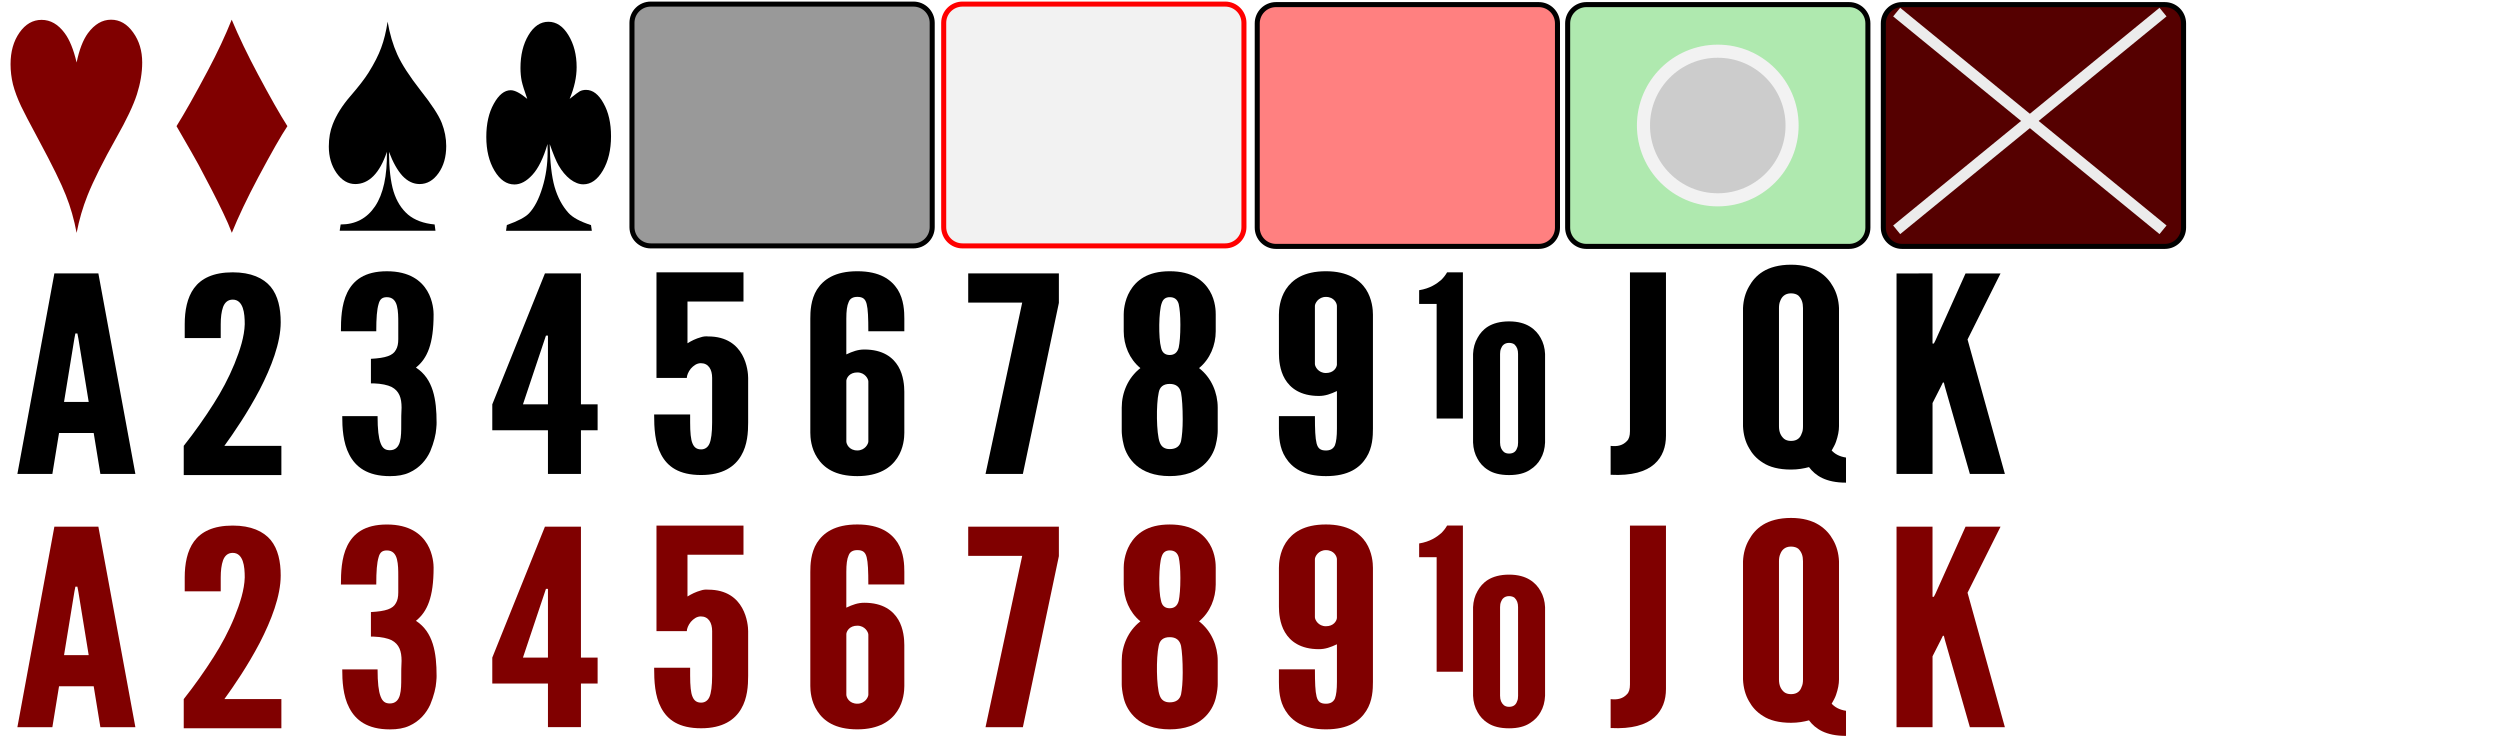
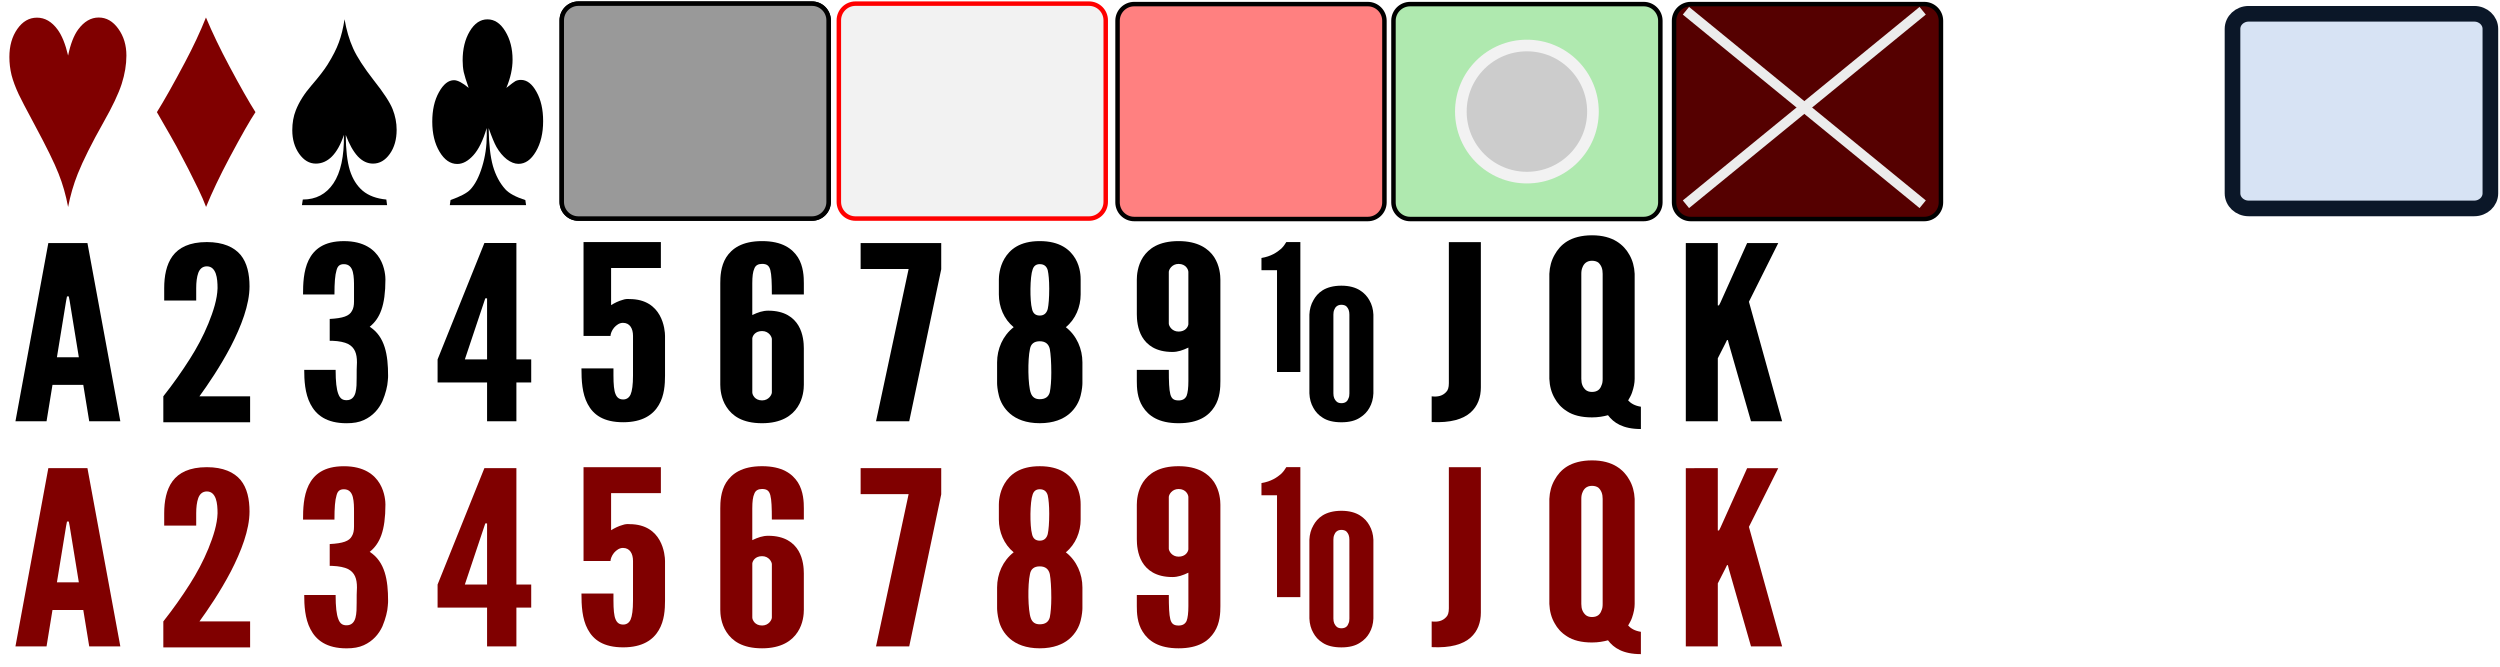
- <svg xmlns="http://www.w3.org/2000/svg" width="480" height="144" viewBox="0 0 127 38.1" version="1.1" id="svg8">
+ <svg xmlns="http://www.w3.org/2000/svg" width="540" height="144" viewBox="0 0 142.875 38.1" version="1.1" id="svg8">
  <defs id="defs2" />
  <g id="layer1" transform="translate(0,-258.9)">
    <rect style="fill:#999999;fill-opacity:1;stroke:#000000;stroke-width:0.256;stroke-linecap:butt;stroke-linejoin:bevel;stroke-miterlimit:4;stroke-dasharray:none" id="rect3921" width="15.252" height="12.283" x="32.104" y="259.108" ry="0.953" rx="0.953" />
    <path id="path3733" style="font-style:normal;font-variant:normal;font-weight:normal;font-stretch:normal;font-size:16.933px;line-height:1.25;font-family:NoCurvesBoustrophedon;-inkscape-font-specification:NoCurvesBoustrophedon;letter-spacing:0px;word-spacing:0px;fill:#000000;fill-opacity:1;stroke:none;stroke-width:0.233" d="m 19.692,260.004 q 0.16,0.932 0.491,1.665 0.331,0.733 1.178,1.82 0.853,1.078 1.08,1.656 0.227,0.578 0.227,1.173 0,0.828 -0.393,1.38 -0.393,0.552 -0.957,0.552 -0.479,0 -0.871,-0.414 -0.387,-0.423 -0.687,-1.225 0.006,1.268 0.233,2.019 0.233,0.742 0.736,1.173 0.509,0.423 1.35,0.5 l 0.043,0.319 h -4.866 l 0.049,-0.319 q 1.129,0 1.749,-0.923 0.626,-0.932 0.601,-2.769 -0.276,0.82 -0.687,1.234 -0.405,0.405 -0.92,0.405 -0.552,0 -0.951,-0.561 -0.393,-0.561 -0.393,-1.346 0,-0.63 0.202,-1.139 0.276,-0.707 0.896,-1.423 0.62,-0.716 0.914,-1.182 0.448,-0.716 0.65,-1.277 0.209,-0.561 0.325,-1.32 z" />
    <path id="path3735" style="font-style:normal;font-variant:normal;font-weight:normal;font-stretch:normal;font-size:16.933px;line-height:1.25;font-family:NoCurvesBoustrophedon;-inkscape-font-specification:NoCurvesBoustrophedon;letter-spacing:0px;word-spacing:0px;fill:#000000;fill-opacity:1;stroke:none;stroke-width:0.213" d="m 30.065,270.625 h -4.358 l 0.041,-0.293 q 0.848,-0.302 1.126,-0.595 0.416,-0.44 0.678,-1.303 0.267,-0.863 0.267,-1.82 0,-0.138 -0.005,-0.397 -0.314,1.07 -0.766,1.562 -0.447,0.492 -0.915,0.492 -0.596,0 -1.013,-0.699 -0.416,-0.699 -0.416,-1.717 0,-1.001 0.38,-1.682 0.38,-0.69 0.863,-0.69 0.308,0 0.838,0.44 -0.216,-0.604 -0.283,-0.906 -0.062,-0.311 -0.062,-0.664 0,-0.984 0.406,-1.665 0.406,-0.682 1.013,-0.682 0.606,0 1.018,0.682 0.416,0.682 0.416,1.622 0,0.768 -0.355,1.613 0.432,-0.345 0.519,-0.388 0.139,-0.069 0.314,-0.069 0.514,0 0.889,0.682 0.38,0.673 0.38,1.674 0,1.035 -0.416,1.743 -0.411,0.699 -0.992,0.699 -0.324,0 -0.668,-0.259 -0.339,-0.267 -0.591,-0.707 -0.18,-0.319 -0.447,-1.078 0.021,1.372 0.247,2.174 0.231,0.794 0.704,1.32 0.319,0.354 1.146,0.621 z" />
    <path id="path3737" style="font-style:normal;font-variant:normal;font-weight:normal;font-stretch:normal;font-size:16.933px;line-height:1.25;font-family:NoCurvesBoustrophedon;-inkscape-font-specification:NoCurvesBoustrophedon;letter-spacing:0px;word-spacing:0px;fill:#800000;fill-opacity:1;stroke:none;stroke-width:0.233" d="m 3.892,270.728 q -0.19,-1.018 -0.546,-1.907 -0.35,-0.897 -1.362,-2.778 -0.742,-1.38 -0.914,-1.751 -0.282,-0.604 -0.411,-1.104 -0.123,-0.509 -0.123,-1.027 0,-0.958 0.454,-1.605 0.454,-0.647 1.123,-0.647 0.675,0 1.172,0.673 0.374,0.5 0.607,1.493 0.202,-0.975 0.571,-1.484 0.509,-0.69 1.178,-0.69 0.663,0 1.123,0.647 0.46,0.638 0.46,1.527 0,0.776 -0.27,1.622 -0.27,0.837 -1.043,2.2 -1.006,1.786 -1.466,2.933 -0.362,0.906 -0.552,1.898 z" />
    <path id="path3739" style="font-style:normal;font-variant:normal;font-weight:normal;font-stretch:normal;font-size:16.933px;line-height:1.25;font-family:NoCurvesBoustrophedon;-inkscape-font-specification:NoCurvesBoustrophedon;letter-spacing:0px;word-spacing:0px;fill:#800000;fill-opacity:1;stroke:none;stroke-width:0.233" d="m 11.771,259.901 q 0.546,1.303 1.344,2.795 0.92,1.725 1.485,2.614 -0.454,0.673 -1.485,2.605 -0.834,1.57 -1.338,2.812 -0.166,-0.449 -0.454,-1.044 -0.497,-1.035 -1.233,-2.407 -0.16,-0.302 -1.123,-1.967 0.62,-0.992 1.595,-2.83 0.724,-1.363 1.209,-2.58 z" />
    <path id="path3760" style="font-style:normal;font-variant:normal;font-weight:normal;font-stretch:normal;font-size:16.933px;line-height:1.25;font-family:'League Gothic';-inkscape-font-specification:'League Gothic';letter-spacing:0px;word-spacing:0px;fill:#000000;fill-opacity:1;stroke:none;stroke-width:0.239" d="M 0.883,282.976 2.762,272.79 h 2.235 l 1.88,10.186 h -1.778 l -0.339,-2.079 h -1.761 l -0.339,2.079 z m 3.099,-6.874 -0.051,-0.263 h -0.102 l -0.051,0.263 -0.525,3.215 h 1.253 z" />
    <path id="path3762" style="font-style:normal;font-variant:normal;font-weight:normal;font-stretch:normal;font-size:16.933px;line-height:1.25;font-family:'League Gothic';-inkscape-font-specification:'League Gothic';letter-spacing:0px;word-spacing:0px;fill:#000000;fill-opacity:1;stroke:none;stroke-width:0.239" d="m 9.384,276.074 v -0.707 c 0,-0.679 0.119,-1.344 0.474,-1.829 0.356,-0.485 0.965,-0.804 1.964,-0.804 0.931,0 1.558,0.291 1.93,0.735 0.373,0.457 0.508,1.095 0.508,1.802 0,1.039 -0.474,2.273 -1.067,3.423 -0.61,1.164 -1.321,2.203 -1.795,2.855 h 2.896 v 1.483 H 9.334 v -1.483 c 0.559,-0.707 1.067,-1.427 1.524,-2.148 0.389,-0.61 0.762,-1.303 1.05,-2.009 0.288,-0.707 0.508,-1.4 0.525,-2.023 0,-0.277 -0.017,-0.596 -0.102,-0.832 -0.085,-0.236 -0.237,-0.416 -0.508,-0.416 -0.254,0 -0.406,0.152 -0.491,0.374 -0.085,0.236 -0.119,0.54 -0.119,0.873 v 0.707 z" />
    <path id="path3764" style="font-style:normal;font-variant:normal;font-weight:normal;font-stretch:normal;font-size:16.933px;line-height:1.25;font-family:'League Gothic';-inkscape-font-specification:'League Gothic';letter-spacing:0px;word-spacing:0px;fill:#000000;fill-opacity:1;stroke:none;stroke-width:0.239" d="m 18.843,278.375 v -1.247 c 0.762,-0.042 1.118,-0.166 1.27,-0.457 0.085,-0.139 0.119,-0.319 0.119,-0.54 0,-0.222 0,-0.499 0,-0.818 0,-0.291 0,-0.61 -0.068,-0.873 -0.068,-0.263 -0.22,-0.443 -0.508,-0.443 -0.22,0 -0.356,0.083 -0.423,0.346 -0.085,0.277 -0.119,0.707 -0.119,1.386 h -1.795 c 0,-0.568 0.017,-1.344 0.322,-1.968 0.305,-0.61 0.864,-1.081 2.015,-1.081 1.151,0 1.744,0.485 2.049,0.998 0.305,0.513 0.322,1.067 0.322,1.192 0,1.511 -0.322,2.231 -0.881,2.689 l -0.017,0.014 c 0.881,0.568 1.05,1.621 1.05,2.799 0,0.042 0,0.139 -0.017,0.291 -0.017,0.291 -0.119,0.721 -0.305,1.164 -0.203,0.443 -0.542,0.845 -1.067,1.081 -0.271,0.125 -0.593,0.18 -0.982,0.18 -1.151,0 -1.744,-0.471 -2.066,-1.095 -0.322,-0.61 -0.356,-1.386 -0.356,-1.954 h 1.795 c 0,0.679 0.051,1.109 0.152,1.372 0.102,0.277 0.254,0.36 0.474,0.36 0.288,0 0.44,-0.18 0.508,-0.43 0.068,-0.249 0.068,-0.568 0.068,-0.859 0,-0.319 0,-0.61 0.017,-0.873 0,-0.499 -0.119,-0.845 -0.508,-1.053 -0.203,-0.097 -0.508,-0.166 -0.897,-0.18 z" />
    <path id="path3766" style="font-style:normal;font-variant:normal;font-weight:normal;font-stretch:normal;font-size:16.933px;line-height:1.25;font-family:'League Gothic';-inkscape-font-specification:'League Gothic';letter-spacing:0px;word-spacing:0px;fill:#000000;fill-opacity:1;stroke:none;stroke-width:0.239" d="m 27.836,280.758 h -2.828 v -1.317 l 2.675,-6.652 h 1.829 v 6.652 h 0.847 v 1.317 h -0.847 v 2.217 h -1.676 z m -1.27,-1.317 h 1.27 v -3.492 h -0.102 l -0.102,0.305 z" />
    <path id="path3768" style="font-style:normal;font-variant:normal;font-weight:normal;font-stretch:normal;font-size:16.933px;line-height:1.25;font-family:'League Gothic';-inkscape-font-specification:'League Gothic';letter-spacing:0px;word-spacing:0px;fill:#000000;fill-opacity:1;stroke:none;stroke-width:0.239" d="m 36.177,278.098 c 0,-0.43 -0.186,-0.748 -0.576,-0.748 -0.203,0 -0.373,0.125 -0.508,0.277 -0.135,0.166 -0.203,0.36 -0.203,0.471 h -1.541 v -5.363 h 4.42 v 1.483 h -2.845 v 2.12 c 0.203,-0.125 0.423,-0.236 0.677,-0.305 0.119,-0.042 0.254,-0.055 0.373,-0.042 0.948,0 1.456,0.443 1.727,0.928 0.271,0.485 0.305,1.012 0.305,1.178 v 2.273 c 0,0.485 -0.034,1.136 -0.356,1.677 -0.322,0.554 -0.931,0.984 -2.032,0.984 -1.135,0 -1.71,-0.43 -2.032,-1.039 -0.322,-0.596 -0.356,-1.358 -0.356,-2.037 h 1.829 v 0.402 c 0,0.513 0.034,0.873 0.119,1.067 0.085,0.208 0.22,0.305 0.44,0.305 0.186,0 0.339,-0.097 0.423,-0.291 0.085,-0.194 0.135,-0.554 0.135,-1.067 z" />
    <path id="path3770" style="font-style:normal;font-variant:normal;font-weight:normal;font-stretch:normal;font-size:16.933px;line-height:1.25;font-family:'League Gothic';-inkscape-font-specification:'League Gothic';letter-spacing:0px;word-spacing:0px;fill:#000000;fill-opacity:1;stroke:none;stroke-width:0.239" d="m 45.94,280.883 c 0,0.236 -0.034,0.79 -0.356,1.275 -0.322,0.499 -0.931,0.929 -2.032,0.929 -1.135,0 -1.71,-0.43 -2.032,-0.929 -0.322,-0.485 -0.356,-1.039 -0.356,-1.275 v -5.793 c 0,-0.346 0.017,-0.97 0.339,-1.483 0.322,-0.499 0.897,-0.928 2.049,-0.928 1.151,0 1.727,0.43 2.049,0.928 0.322,0.513 0.339,1.136 0.339,1.483 v 0.637 h -1.829 c 0,-0.679 -0.017,-1.123 -0.085,-1.386 -0.068,-0.263 -0.203,-0.36 -0.474,-0.36 -0.22,0 -0.373,0.083 -0.44,0.263 -0.085,0.18 -0.119,0.457 -0.119,0.845 v 1.815 c 0.322,-0.152 0.593,-0.249 0.914,-0.249 0.948,0 1.456,0.402 1.727,0.859 0.271,0.457 0.305,1.012 0.305,1.289 z m -2.946,0.443 c 0,0.125 0.135,0.457 0.559,0.457 0.389,0 0.559,-0.333 0.559,-0.457 v -3.049 c 0,-0.125 -0.169,-0.457 -0.559,-0.457 -0.389,0 -0.542,0.263 -0.559,0.416 z" />
    <path id="path3772" style="font-style:normal;font-variant:normal;font-weight:normal;font-stretch:normal;font-size:16.933px;line-height:1.25;font-family:'League Gothic';-inkscape-font-specification:'League Gothic';letter-spacing:0px;word-spacing:0px;fill:#000000;fill-opacity:1;stroke:none;stroke-width:0.239" d="m 51.928,274.273 h -2.743 v -1.483 h 4.606 v 1.497 l -1.829,8.689 h -1.897 z" />
    <path id="path3774" style="font-style:normal;font-variant:normal;font-weight:normal;font-stretch:normal;font-size:16.933px;line-height:1.25;font-family:'League Gothic';-inkscape-font-specification:'League Gothic';letter-spacing:0px;word-spacing:0px;fill:#000000;fill-opacity:1;stroke:none;stroke-width:0.239" d="m 61.86,280.8 c 0,0.097 -0.017,0.374 -0.102,0.707 -0.085,0.346 -0.288,0.735 -0.643,1.039 -0.356,0.305 -0.897,0.54 -1.693,0.54 -0.796,0 -1.338,-0.236 -1.693,-0.54 -0.356,-0.305 -0.559,-0.693 -0.643,-1.039 -0.085,-0.333 -0.102,-0.61 -0.102,-0.707 v -1.192 c 0,-0.762 0.322,-1.524 0.948,-2.009 -0.559,-0.457 -0.847,-1.164 -0.847,-1.871 v -0.859 c 0,-0.125 0.017,-0.679 0.322,-1.192 0.305,-0.513 0.864,-0.998 2.015,-0.998 1.151,0 1.727,0.485 2.032,0.998 0.305,0.513 0.305,1.067 0.305,1.192 v 0.859 c 0,0.707 -0.288,1.414 -0.847,1.871 0.627,0.485 0.948,1.247 0.948,2.009 z m -1.897,-5.405 c 0,-0.471 -0.034,-0.818 -0.085,-1.053 -0.068,-0.236 -0.22,-0.346 -0.457,-0.346 -0.203,0 -0.339,0.097 -0.406,0.305 -0.152,0.402 -0.169,1.774 -0.034,2.259 0.051,0.249 0.203,0.374 0.44,0.374 0.237,0 0.389,-0.125 0.457,-0.374 0.051,-0.236 0.085,-0.624 0.085,-1.164 z m 0.119,4.809 c 0,-0.61 -0.034,-1.067 -0.085,-1.358 -0.068,-0.291 -0.254,-0.443 -0.576,-0.443 -0.322,0 -0.508,0.152 -0.559,0.443 -0.135,0.596 -0.119,2.079 0.051,2.522 0.085,0.236 0.254,0.346 0.508,0.346 0.322,0 0.508,-0.139 0.576,-0.402 0.051,-0.263 0.085,-0.637 0.085,-1.109 z" />
    <path id="path3776" style="font-style:normal;font-variant:normal;font-weight:normal;font-stretch:normal;font-size:16.933px;line-height:1.25;font-family:'League Gothic';-inkscape-font-specification:'League Gothic';letter-spacing:0px;word-spacing:0px;fill:#000000;fill-opacity:1;stroke:none;stroke-width:0.239" d="m 64.969,274.883 c 0,-0.236 0.034,-0.79 0.356,-1.289 0.322,-0.485 0.897,-0.915 2.032,-0.915 1.101,0 1.71,0.43 2.032,0.915 0.322,0.499 0.356,1.053 0.356,1.289 v 5.793 c 0,0.374 -0.017,0.97 -0.339,1.469 -0.322,0.513 -0.897,0.942 -2.049,0.942 -1.151,0 -1.727,-0.43 -2.049,-0.942 -0.322,-0.499 -0.339,-1.095 -0.339,-1.469 v -0.637 h 1.829 c 0,0.679 0.017,1.123 0.085,1.386 0.068,0.263 0.203,0.36 0.474,0.36 0.22,0 0.373,-0.083 0.457,-0.263 0.068,-0.18 0.102,-0.457 0.102,-0.845 v -1.912 c -0.322,0.152 -0.593,0.249 -0.914,0.249 -0.948,0 -1.456,-0.402 -1.727,-0.859 -0.271,-0.457 -0.305,-1.012 -0.305,-1.289 z m 2.946,-0.443 c 0,-0.125 -0.135,-0.457 -0.559,-0.457 -0.389,0 -0.559,0.333 -0.559,0.457 v 2.952 c 0,0.125 0.169,0.457 0.559,0.457 0.389,0 0.542,-0.263 0.559,-0.416 z" />
    <g id="g3805" transform="matrix(1,0,0,0.8184114,-26.82553,168.0253)">
      <path d="m 98.918,129.904 v -0.852 c 0.556,-0.111 0.889,-0.395 1.124,-0.642 0.123,-0.148 0.222,-0.309 0.296,-0.469 h 0.803 v 9.075 h -1.334 v -7.112 z" style="font-style:normal;font-variant:normal;font-weight:normal;font-stretch:normal;font-size:12.347px;line-height:1.25;font-family:'League Gothic';-inkscape-font-specification:'League Gothic';letter-spacing:0px;word-spacing:0px;fill:#000000;fill-opacity:1;stroke:none;stroke-width:0.265" id="path3778" />
      <path d="m 105.315,138.506 c -0.013,0.381 -0.089,0.724 -0.229,1.016 -0.114,0.254 -0.292,0.495 -0.546,0.686 -0.254,0.203 -0.597,0.318 -1.054,0.318 -0.457,0 -0.813,-0.114 -1.067,-0.318 -0.254,-0.191 -0.419,-0.432 -0.533,-0.686 -0.14,-0.292 -0.216,-0.635 -0.229,-1.016 v -5.499 c 0.013,-0.368 0.089,-0.711 0.229,-1.003 0.114,-0.254 0.279,-0.508 0.533,-0.699 0.254,-0.191 0.61,-0.318 1.067,-0.318 0.457,0 0.8,0.127 1.054,0.318 0.254,0.191 0.432,0.445 0.546,0.699 0.14,0.292 0.216,0.635 0.229,1.003 z m -1.372,-5.499 c 0,-0.254 -0.051,-0.432 -0.178,-0.584 -0.064,-0.064 -0.165,-0.102 -0.279,-0.102 -0.241,0 -0.356,0.178 -0.406,0.343 -0.038,0.102 -0.051,0.216 -0.051,0.343 v 5.499 c 0,0.267 0.064,0.445 0.191,0.584 0.064,0.064 0.152,0.102 0.267,0.102 0.241,0 0.356,-0.152 0.406,-0.343 0.038,-0.089 0.051,-0.203 0.051,-0.343 z" style="font-style:normal;font-variant:normal;font-weight:normal;font-stretch:normal;font-size:12.7px;line-height:1.25;font-family:'League Gothic';-inkscape-font-specification:'League Gothic';letter-spacing:0px;word-spacing:0px;fill:#000000;fill-opacity:1;stroke:none;stroke-width:0.265" id="path3780" />
    </g>
    <path id="path3782" style="font-style:normal;font-variant:normal;font-weight:normal;font-stretch:normal;font-size:16.933px;line-height:1.25;font-family:'League Gothic';-inkscape-font-specification:'League Gothic';letter-spacing:0px;word-spacing:0px;fill:#000000;fill-opacity:1;stroke:none;stroke-width:0.239" d="m 81.82,281.551 c 0.356,0.042 0.627,-0.028 0.83,-0.249 0.102,-0.097 0.152,-0.263 0.152,-0.499 v -8.066 h 1.829 v 8.301 c 0,0.554 -0.169,1.067 -0.593,1.441 -0.423,0.374 -1.135,0.596 -2.218,0.54 z" />
    <path id="path3784" style="font-style:normal;font-variant:normal;font-weight:normal;font-stretch:normal;font-size:16.933px;line-height:1.25;font-family:'League Gothic';-inkscape-font-specification:'League Gothic';letter-spacing:0px;word-spacing:0px;fill:#000000;fill-opacity:1;stroke:none;stroke-width:0.239" d="m 93.421,280.551 c 0,0.236 -0.051,0.499 -0.152,0.79 -0.051,0.152 -0.135,0.291 -0.22,0.443 0.152,0.166 0.373,0.305 0.728,0.36 v 1.275 c -1.033,0 -1.558,-0.36 -1.88,-0.79 -0.254,0.069 -0.559,0.125 -0.914,0.125 -0.61,0 -1.084,-0.125 -1.422,-0.346 -0.339,-0.208 -0.559,-0.471 -0.711,-0.748 -0.186,-0.319 -0.288,-0.693 -0.305,-1.109 v -6.001 c 0.017,-0.402 0.119,-0.776 0.305,-1.095 0.152,-0.277 0.373,-0.554 0.711,-0.762 0.339,-0.208 0.813,-0.346 1.422,-0.346 0.61,0 1.067,0.139 1.405,0.346 0.339,0.208 0.576,0.485 0.728,0.762 0.186,0.319 0.288,0.693 0.305,1.095 z m -1.829,-6.001 c 0,-0.277 -0.068,-0.471 -0.237,-0.637 -0.085,-0.069 -0.22,-0.111 -0.373,-0.111 -0.322,0 -0.474,0.194 -0.542,0.374 -0.051,0.111 -0.068,0.236 -0.068,0.374 v 6.001 c 0,0.291 0.085,0.485 0.254,0.637 0.085,0.069 0.203,0.111 0.356,0.111 0.322,0 0.474,-0.166 0.542,-0.374 0.051,-0.097 0.068,-0.222 0.068,-0.374 z" />
    <path id="path3786" style="font-style:normal;font-variant:normal;font-weight:normal;font-stretch:normal;font-size:16.933px;line-height:1.25;font-family:'League Gothic';-inkscape-font-specification:'League Gothic';letter-spacing:0px;word-spacing:0px;fill:#000000;fill-opacity:1;stroke:none;stroke-width:0.239" d="m 98.172,272.79 v 3.562 h 0.068 l 0.085,-0.166 1.524,-3.395 h 1.778 l -1.676,3.354 1.897,6.832 h -1.778 l -1.27,-4.435 -0.051,-0.208 h -0.051 l -0.102,0.208 -0.423,0.832 v 3.603 h -1.829 v -10.186 z" />
    <path d="M 0.883,295.841 2.762,285.655 h 2.235 l 1.88,10.186 h -1.778 l -0.339,-2.079 h -1.761 l -0.339,2.079 z m 3.099,-6.874 -0.051,-0.263 h -0.102 l -0.051,0.263 -0.525,3.215 h 1.253 z" style="font-style:normal;font-variant:normal;font-weight:normal;font-stretch:normal;font-size:16.933px;line-height:1.25;font-family:'League Gothic';-inkscape-font-specification:'League Gothic';letter-spacing:0px;word-spacing:0px;fill:#800000;fill-opacity:1;stroke:none;stroke-width:0.239" id="path3811" />
    <path d="m 9.384,288.939 v -0.707 c 0,-0.679 0.119,-1.344 0.474,-1.829 0.356,-0.485 0.965,-0.804 1.964,-0.804 0.931,0 1.558,0.291 1.93,0.735 0.373,0.457 0.508,1.095 0.508,1.802 0,1.039 -0.474,2.273 -1.067,3.423 -0.61,1.164 -1.321,2.203 -1.795,2.855 h 2.896 v 1.483 H 9.334 v -1.483 c 0.559,-0.707 1.067,-1.427 1.524,-2.148 0.389,-0.61 0.762,-1.303 1.05,-2.009 0.288,-0.707 0.508,-1.4 0.525,-2.023 0,-0.277 -0.017,-0.596 -0.102,-0.832 -0.085,-0.236 -0.237,-0.416 -0.508,-0.416 -0.254,0 -0.406,0.152 -0.491,0.374 -0.085,0.236 -0.119,0.54 -0.119,0.873 v 0.707 z" style="font-style:normal;font-variant:normal;font-weight:normal;font-stretch:normal;font-size:16.933px;line-height:1.25;font-family:'League Gothic';-inkscape-font-specification:'League Gothic';letter-spacing:0px;word-spacing:0px;fill:#800000;fill-opacity:1;stroke:none;stroke-width:0.239" id="path3813" />
    <path d="m 18.843,291.24 v -1.247 c 0.762,-0.042 1.118,-0.166 1.27,-0.457 0.085,-0.139 0.119,-0.319 0.119,-0.54 0,-0.222 0,-0.499 0,-0.818 0,-0.291 0,-0.61 -0.068,-0.873 -0.068,-0.263 -0.22,-0.443 -0.508,-0.443 -0.22,0 -0.356,0.083 -0.423,0.346 -0.085,0.277 -0.119,0.707 -0.119,1.386 h -1.795 c 0,-0.568 0.017,-1.344 0.322,-1.968 0.305,-0.61 0.864,-1.081 2.015,-1.081 1.151,0 1.744,0.485 2.049,0.998 0.305,0.513 0.322,1.067 0.322,1.192 0,1.511 -0.322,2.231 -0.881,2.689 l -0.017,0.014 c 0.881,0.568 1.05,1.621 1.05,2.799 0,0.042 0,0.139 -0.017,0.291 -0.017,0.291 -0.119,0.721 -0.305,1.164 -0.203,0.443 -0.542,0.845 -1.067,1.081 -0.271,0.125 -0.593,0.18 -0.982,0.18 -1.151,0 -1.744,-0.471 -2.066,-1.095 -0.322,-0.61 -0.356,-1.386 -0.356,-1.954 h 1.795 c 0,0.679 0.051,1.109 0.152,1.372 0.102,0.277 0.254,0.36 0.474,0.36 0.288,0 0.44,-0.18 0.508,-0.43 0.068,-0.249 0.068,-0.568 0.068,-0.859 0,-0.319 0,-0.61 0.017,-0.873 0,-0.499 -0.119,-0.845 -0.508,-1.053 -0.203,-0.097 -0.508,-0.166 -0.897,-0.18 z" style="font-style:normal;font-variant:normal;font-weight:normal;font-stretch:normal;font-size:16.933px;line-height:1.25;font-family:'League Gothic';-inkscape-font-specification:'League Gothic';letter-spacing:0px;word-spacing:0px;fill:#800000;fill-opacity:1;stroke:none;stroke-width:0.239" id="path3815" />
    <path d="m 27.836,293.623 h -2.828 v -1.317 l 2.675,-6.652 h 1.829 v 6.652 h 0.847 v 1.317 h -0.847 v 2.217 h -1.676 z m -1.27,-1.317 h 1.27 v -3.492 h -0.102 l -0.102,0.305 z" style="font-style:normal;font-variant:normal;font-weight:normal;font-stretch:normal;font-size:16.933px;line-height:1.25;font-family:'League Gothic';-inkscape-font-specification:'League Gothic';letter-spacing:0px;word-spacing:0px;fill:#800000;fill-opacity:1;stroke:none;stroke-width:0.239" id="path3817" />
    <path d="m 36.177,290.962 c 0,-0.43 -0.186,-0.748 -0.576,-0.748 -0.203,0 -0.373,0.125 -0.508,0.277 -0.135,0.166 -0.203,0.36 -0.203,0.471 h -1.541 v -5.363 h 4.42 v 1.483 h -2.845 v 2.12 c 0.203,-0.125 0.423,-0.236 0.677,-0.305 0.119,-0.042 0.254,-0.055 0.373,-0.042 0.948,0 1.456,0.443 1.727,0.929 0.271,0.485 0.305,1.012 0.305,1.178 v 2.273 c 0,0.485 -0.034,1.136 -0.356,1.677 -0.322,0.554 -0.931,0.984 -2.032,0.984 -1.135,0 -1.71,-0.43 -2.032,-1.039 -0.322,-0.596 -0.356,-1.358 -0.356,-2.037 h 1.829 v 0.402 c 0,0.513 0.034,0.873 0.119,1.067 0.085,0.208 0.22,0.305 0.44,0.305 0.186,0 0.339,-0.097 0.423,-0.291 0.085,-0.194 0.135,-0.554 0.135,-1.067 z" style="font-style:normal;font-variant:normal;font-weight:normal;font-stretch:normal;font-size:16.933px;line-height:1.25;font-family:'League Gothic';-inkscape-font-specification:'League Gothic';letter-spacing:0px;word-spacing:0px;fill:#800000;fill-opacity:1;stroke:none;stroke-width:0.239" id="path3819" />
    <path d="m 45.94,293.748 c 0,0.236 -0.034,0.79 -0.356,1.275 -0.322,0.499 -0.931,0.928 -2.032,0.928 -1.135,0 -1.71,-0.43 -2.032,-0.928 -0.322,-0.485 -0.356,-1.039 -0.356,-1.275 v -5.793 c 0,-0.346 0.017,-0.97 0.339,-1.483 0.322,-0.499 0.897,-0.929 2.049,-0.929 1.151,0 1.727,0.43 2.049,0.929 0.322,0.513 0.339,1.136 0.339,1.483 v 0.637 h -1.829 c 0,-0.679 -0.017,-1.123 -0.085,-1.386 -0.068,-0.263 -0.203,-0.36 -0.474,-0.36 -0.22,0 -0.373,0.083 -0.44,0.263 -0.085,0.18 -0.119,0.457 -0.119,0.845 v 1.815 c 0.322,-0.152 0.593,-0.249 0.914,-0.249 0.948,0 1.456,0.402 1.727,0.859 0.271,0.457 0.305,1.012 0.305,1.289 z m -2.946,0.443 c 0,0.125 0.135,0.457 0.559,0.457 0.389,0 0.559,-0.333 0.559,-0.457 v -3.049 c 0,-0.125 -0.169,-0.457 -0.559,-0.457 -0.389,0 -0.542,0.263 -0.559,0.416 z" style="font-style:normal;font-variant:normal;font-weight:normal;font-stretch:normal;font-size:16.933px;line-height:1.25;font-family:'League Gothic';-inkscape-font-specification:'League Gothic';letter-spacing:0px;word-spacing:0px;fill:#800000;fill-opacity:1;stroke:none;stroke-width:0.239" id="path3821" />
    <path d="m 51.928,287.138 h -2.743 v -1.483 h 4.606 v 1.497 l -1.829,8.689 h -1.897 z" style="font-style:normal;font-variant:normal;font-weight:normal;font-stretch:normal;font-size:16.933px;line-height:1.25;font-family:'League Gothic';-inkscape-font-specification:'League Gothic';letter-spacing:0px;word-spacing:0px;fill:#800000;fill-opacity:1;stroke:none;stroke-width:0.239" id="path3823" />
    <path d="m 61.86,293.665 c 0,0.097 -0.017,0.374 -0.102,0.707 -0.085,0.346 -0.288,0.735 -0.643,1.039 -0.356,0.305 -0.897,0.54 -1.693,0.54 -0.796,0 -1.338,-0.236 -1.693,-0.54 -0.356,-0.305 -0.559,-0.693 -0.643,-1.039 -0.085,-0.333 -0.102,-0.61 -0.102,-0.707 v -1.192 c 0,-0.762 0.322,-1.524 0.948,-2.009 -0.559,-0.457 -0.847,-1.164 -0.847,-1.871 v -0.859 c 0,-0.125 0.017,-0.679 0.322,-1.192 0.305,-0.513 0.864,-0.998 2.015,-0.998 1.151,0 1.727,0.485 2.032,0.998 0.305,0.513 0.305,1.067 0.305,1.192 v 0.859 c 0,0.707 -0.288,1.414 -0.847,1.871 0.627,0.485 0.948,1.247 0.948,2.009 z m -1.897,-5.405 c 0,-0.471 -0.034,-0.818 -0.085,-1.053 -0.068,-0.236 -0.22,-0.346 -0.457,-0.346 -0.203,0 -0.339,0.097 -0.406,0.305 -0.152,0.402 -0.169,1.774 -0.034,2.259 0.051,0.249 0.203,0.374 0.44,0.374 0.237,0 0.389,-0.125 0.457,-0.374 0.051,-0.236 0.085,-0.624 0.085,-1.164 z m 0.119,4.809 c 0,-0.61 -0.034,-1.067 -0.085,-1.358 -0.068,-0.291 -0.254,-0.443 -0.576,-0.443 -0.322,0 -0.508,0.152 -0.559,0.443 -0.135,0.596 -0.119,2.079 0.051,2.522 0.085,0.236 0.254,0.346 0.508,0.346 0.322,0 0.508,-0.139 0.576,-0.402 0.051,-0.263 0.085,-0.637 0.085,-1.109 z" style="font-style:normal;font-variant:normal;font-weight:normal;font-stretch:normal;font-size:16.933px;line-height:1.25;font-family:'League Gothic';-inkscape-font-specification:'League Gothic';letter-spacing:0px;word-spacing:0px;fill:#800000;fill-opacity:1;stroke:none;stroke-width:0.239" id="path3825" />
    <path d="m 64.969,287.747 c 0,-0.236 0.034,-0.79 0.356,-1.289 0.322,-0.485 0.897,-0.915 2.032,-0.915 1.101,0 1.71,0.43 2.032,0.915 0.322,0.499 0.356,1.053 0.356,1.289 v 5.793 c 0,0.374 -0.017,0.97 -0.339,1.469 -0.322,0.513 -0.897,0.942 -2.049,0.942 -1.151,0 -1.727,-0.43 -2.049,-0.942 -0.322,-0.499 -0.339,-1.095 -0.339,-1.469 v -0.637 h 1.829 c 0,0.679 0.017,1.123 0.085,1.386 0.068,0.263 0.203,0.36 0.474,0.36 0.22,0 0.373,-0.083 0.457,-0.263 0.068,-0.18 0.102,-0.457 0.102,-0.845 v -1.912 c -0.322,0.152 -0.593,0.249 -0.914,0.249 -0.948,0 -1.456,-0.402 -1.727,-0.859 -0.271,-0.457 -0.305,-1.012 -0.305,-1.289 z m 2.946,-0.443 c 0,-0.125 -0.135,-0.457 -0.559,-0.457 -0.389,0 -0.559,0.333 -0.559,0.457 v 2.952 c 0,0.125 0.169,0.457 0.559,0.457 0.389,0 0.542,-0.263 0.559,-0.416 z" style="font-style:normal;font-variant:normal;font-weight:normal;font-stretch:normal;font-size:16.933px;line-height:1.25;font-family:'League Gothic';-inkscape-font-specification:'League Gothic';letter-spacing:0px;word-spacing:0px;fill:#800000;fill-opacity:1;stroke:none;stroke-width:0.239" id="path3827" />
    <g transform="matrix(1,0,0,0.8184114,-26.82553,180.8901)" id="g3833" style="fill:#800000">
      <path id="path3829" style="font-style:normal;font-variant:normal;font-weight:normal;font-stretch:normal;font-size:12.347px;line-height:1.25;font-family:'League Gothic';-inkscape-font-specification:'League Gothic';letter-spacing:0px;word-spacing:0px;fill:#800000;fill-opacity:1;stroke:none;stroke-width:0.265" d="m 98.918,129.904 v -0.852 c 0.556,-0.111 0.889,-0.395 1.124,-0.642 0.123,-0.148 0.222,-0.309 0.296,-0.469 h 0.803 v 9.075 h -1.334 v -7.112 z" />
      <path id="path3831" style="font-style:normal;font-variant:normal;font-weight:normal;font-stretch:normal;font-size:12.7px;line-height:1.25;font-family:'League Gothic';-inkscape-font-specification:'League Gothic';letter-spacing:0px;word-spacing:0px;fill:#800000;fill-opacity:1;stroke:none;stroke-width:0.265" d="m 105.315,138.506 c -0.013,0.381 -0.089,0.724 -0.229,1.016 -0.114,0.254 -0.292,0.495 -0.546,0.686 -0.254,0.203 -0.597,0.318 -1.054,0.318 -0.457,0 -0.813,-0.114 -1.067,-0.318 -0.254,-0.191 -0.419,-0.432 -0.533,-0.686 -0.14,-0.292 -0.216,-0.635 -0.229,-1.016 v -5.499 c 0.013,-0.368 0.089,-0.711 0.229,-1.003 0.114,-0.254 0.279,-0.508 0.533,-0.699 0.254,-0.191 0.61,-0.318 1.067,-0.318 0.457,0 0.8,0.127 1.054,0.318 0.254,0.191 0.432,0.445 0.546,0.699 0.14,0.292 0.216,0.635 0.229,1.003 z m -1.372,-5.499 c 0,-0.254 -0.051,-0.432 -0.178,-0.584 -0.064,-0.064 -0.165,-0.102 -0.279,-0.102 -0.241,0 -0.356,0.178 -0.406,0.343 -0.038,0.102 -0.051,0.216 -0.051,0.343 v 5.499 c 0,0.267 0.064,0.445 0.191,0.584 0.064,0.064 0.152,0.102 0.267,0.102 0.241,0 0.356,-0.152 0.406,-0.343 0.038,-0.089 0.051,-0.203 0.051,-0.343 z" />
    </g>
    <path d="m 81.82,294.416 c 0.356,0.042 0.627,-0.028 0.83,-0.249 0.102,-0.097 0.152,-0.263 0.152,-0.499 V 285.602 h 1.829 v 8.301 c 0,0.554 -0.169,1.067 -0.593,1.441 -0.423,0.374 -1.135,0.596 -2.218,0.54 z" style="font-style:normal;font-variant:normal;font-weight:normal;font-stretch:normal;font-size:16.933px;line-height:1.25;font-family:'League Gothic';-inkscape-font-specification:'League Gothic';letter-spacing:0px;word-spacing:0px;fill:#800000;fill-opacity:1;stroke:none;stroke-width:0.239" id="path3835" />
    <path d="m 93.421,293.415 c 0,0.236 -0.051,0.499 -0.152,0.79 -0.051,0.152 -0.135,0.291 -0.22,0.443 0.152,0.166 0.373,0.305 0.728,0.36 v 1.275 c -1.033,0 -1.558,-0.36 -1.88,-0.79 -0.254,0.069 -0.559,0.125 -0.914,0.125 -0.61,0 -1.084,-0.125 -1.422,-0.346 -0.339,-0.208 -0.559,-0.471 -0.711,-0.748 -0.186,-0.319 -0.288,-0.693 -0.305,-1.109 v -6.001 c 0.017,-0.402 0.119,-0.776 0.305,-1.095 0.152,-0.277 0.373,-0.554 0.711,-0.762 0.339,-0.208 0.813,-0.346 1.422,-0.346 0.61,0 1.067,0.139 1.405,0.346 0.339,0.208 0.576,0.485 0.728,0.762 0.186,0.319 0.288,0.693 0.305,1.095 z m -1.829,-6.001 c 0,-0.277 -0.068,-0.471 -0.237,-0.637 -0.085,-0.069 -0.22,-0.111 -0.373,-0.111 -0.322,0 -0.474,0.194 -0.542,0.374 -0.051,0.111 -0.068,0.236 -0.068,0.374 v 6.001 c 0,0.291 0.085,0.485 0.254,0.637 0.085,0.069 0.203,0.111 0.356,0.111 0.322,0 0.474,-0.166 0.542,-0.374 0.051,-0.097 0.068,-0.222 0.068,-0.374 z" style="font-style:normal;font-variant:normal;font-weight:normal;font-stretch:normal;font-size:16.933px;line-height:1.25;font-family:'League Gothic';-inkscape-font-specification:'League Gothic';letter-spacing:0px;word-spacing:0px;fill:#800000;fill-opacity:1;stroke:none;stroke-width:0.239" id="path3837" />
    <path d="m 98.172,285.655 v 3.562 h 0.068 l 0.085,-0.166 1.524,-3.395 h 1.778 l -1.676,3.354 1.897,6.832 h -1.778 l -1.27,-4.435 -0.051,-0.208 h -0.051 l -0.102,0.208 -0.423,0.832 v 3.603 h -1.829 v -10.186 z" style="font-style:normal;font-variant:normal;font-weight:normal;font-stretch:normal;font-size:16.933px;line-height:1.25;font-family:'League Gothic';-inkscape-font-specification:'League Gothic';letter-spacing:0px;word-spacing:0px;fill:#800000;fill-opacity:1;stroke:none;stroke-width:0.239" id="path3839" />
    <rect rx="0.953" ry="0.953" y="259.134" x="63.868" height="12.283" width="15.252" id="rect4728" style="fill:#ff8080;fill-opacity:1;stroke:#000000;stroke-width:0.256;stroke-linecap:butt;stroke-linejoin:bevel;stroke-miterlimit:4;stroke-dasharray:none" />
    <text xml:space="preserve" style="font-style:normal;font-variant:normal;font-weight:normal;font-stretch:normal;font-size:16.933px;line-height:1.25;font-family:'Bou Western';-inkscape-font-specification:'Bou Western';letter-spacing:0px;word-spacing:0px;fill:#800000;fill-opacity:1;stroke:#000000;stroke-width:0.565;stroke-miterlimit:4;stroke-dasharray:none" x="0.661" y="315.332" id="text4734">
      <tspan id="tspan4732" x="0.661" y="315.332" style="font-style:normal;font-variant:normal;font-weight:normal;font-stretch:normal;font-family:'Bou Western';-inkscape-font-specification:'Bou Western';fill:#800000;stroke:#000000;stroke-width:0.565;stroke-miterlimit:4;stroke-dasharray:none">SWIPE POKER</tspan>
    </text>
    <text xml:space="preserve" style="font-style:normal;font-variant:normal;font-weight:normal;font-stretch:normal;font-size:6.375px;line-height:1.25;font-family:'Yatsurano Western';-inkscape-font-specification:'Yatsurano Western';letter-spacing:0px;word-spacing:0px;fill:#000000;fill-opacity:1;stroke:none;stroke-width:0.171" x="31.809" y="323.415" id="text864">
      <tspan id="tspan862" x="31.809" y="323.415" style="font-style:normal;font-variant:normal;font-weight:normal;font-stretch:normal;font-family:'Yatsurano Western';-inkscape-font-specification:'Yatsurano Western';stroke-width:0.171">- Lachlan Kingsford -</tspan>
    </text>
    <rect style="fill:#afe9af;fill-opacity:1;stroke:#000000;stroke-width:0.256;stroke-linecap:butt;stroke-linejoin:bevel;stroke-miterlimit:4;stroke-dasharray:none" id="rect866" width="15.252" height="12.283" x="79.637" y="259.134" ry="0.953" rx="0.953" />
    <rect style="fill:#550000;fill-opacity:1;stroke:#000000;stroke-width:0.256;stroke-linecap:butt;stroke-linejoin:bevel;stroke-miterlimit:4;stroke-dasharray:none" id="rect868" width="15.252" height="12.283" x="95.673" y="259.134" ry="0.953" rx="0.953" />
    <rect rx="0.953" ry="0.953" y="259.108" x="47.94" height="12.283" width="15.252" id="rect1559" style="fill:#f2f2f2;fill-opacity:1;stroke:#ff0000;stroke-width:0.256;stroke-linecap:butt;stroke-linejoin:bevel;stroke-miterlimit:4;stroke-dasharray:none" />
    <circle style="fill:#cccccc;fill-opacity:1;stroke:#f2f2f2;stroke-width:0.665;stroke-linecap:round;stroke-linejoin:bevel;stroke-miterlimit:4;stroke-dasharray:none;stroke-opacity:1" id="path7072" cx="87.263" cy="265.276" r="3.775" />
    <path style="fill:#f2f2f2;stroke:#ececec;stroke-width:0.565;stroke-linecap:butt;stroke-linejoin:miter;stroke-miterlimit:4;stroke-dasharray:none;stroke-opacity:1" d="m 96.351,259.515 13.531,11.058" id="path7074" />
    <path id="path7076" d="M 109.881,259.515 96.351,270.574" style="fill:#f2f2f2;stroke:#ececec;stroke-width:0.565;stroke-linecap:butt;stroke-linejoin:miter;stroke-miterlimit:4;stroke-dasharray:none;stroke-opacity:1" />
    <rect style="fill:none;fill-opacity:1;stroke:none;stroke-width:0.256;stroke-linecap:butt;stroke-linejoin:bevel;stroke-miterlimit:4;stroke-dasharray:none" id="rect4573" width="15.252" height="12.283" x="111.304" y="259.134" ry="0.953" rx="0.953" />
+     <rect rx="0.953" ry="0.953" y="259.108" x="32.104" height="12.283" width="15.252" id="rect5173" style="fill:#999999;fill-opacity:1;stroke:#000000;stroke-width:0.256;stroke-linecap:butt;stroke-linejoin:bevel;stroke-miterlimit:4;stroke-dasharray:none" />
+     <rect style="fill:#d7e3f4;fill-opacity:1;stroke:#0b1728;stroke-width:0.894;stroke-linecap:butt;stroke-linejoin:bevel;stroke-miterlimit:4;stroke-dasharray:none;stroke-opacity:1" id="rect5177" width="14.737" height="11.123" x="127.588" y="259.688" ry="0.863" rx="0.921" />
  </g>
</svg>
